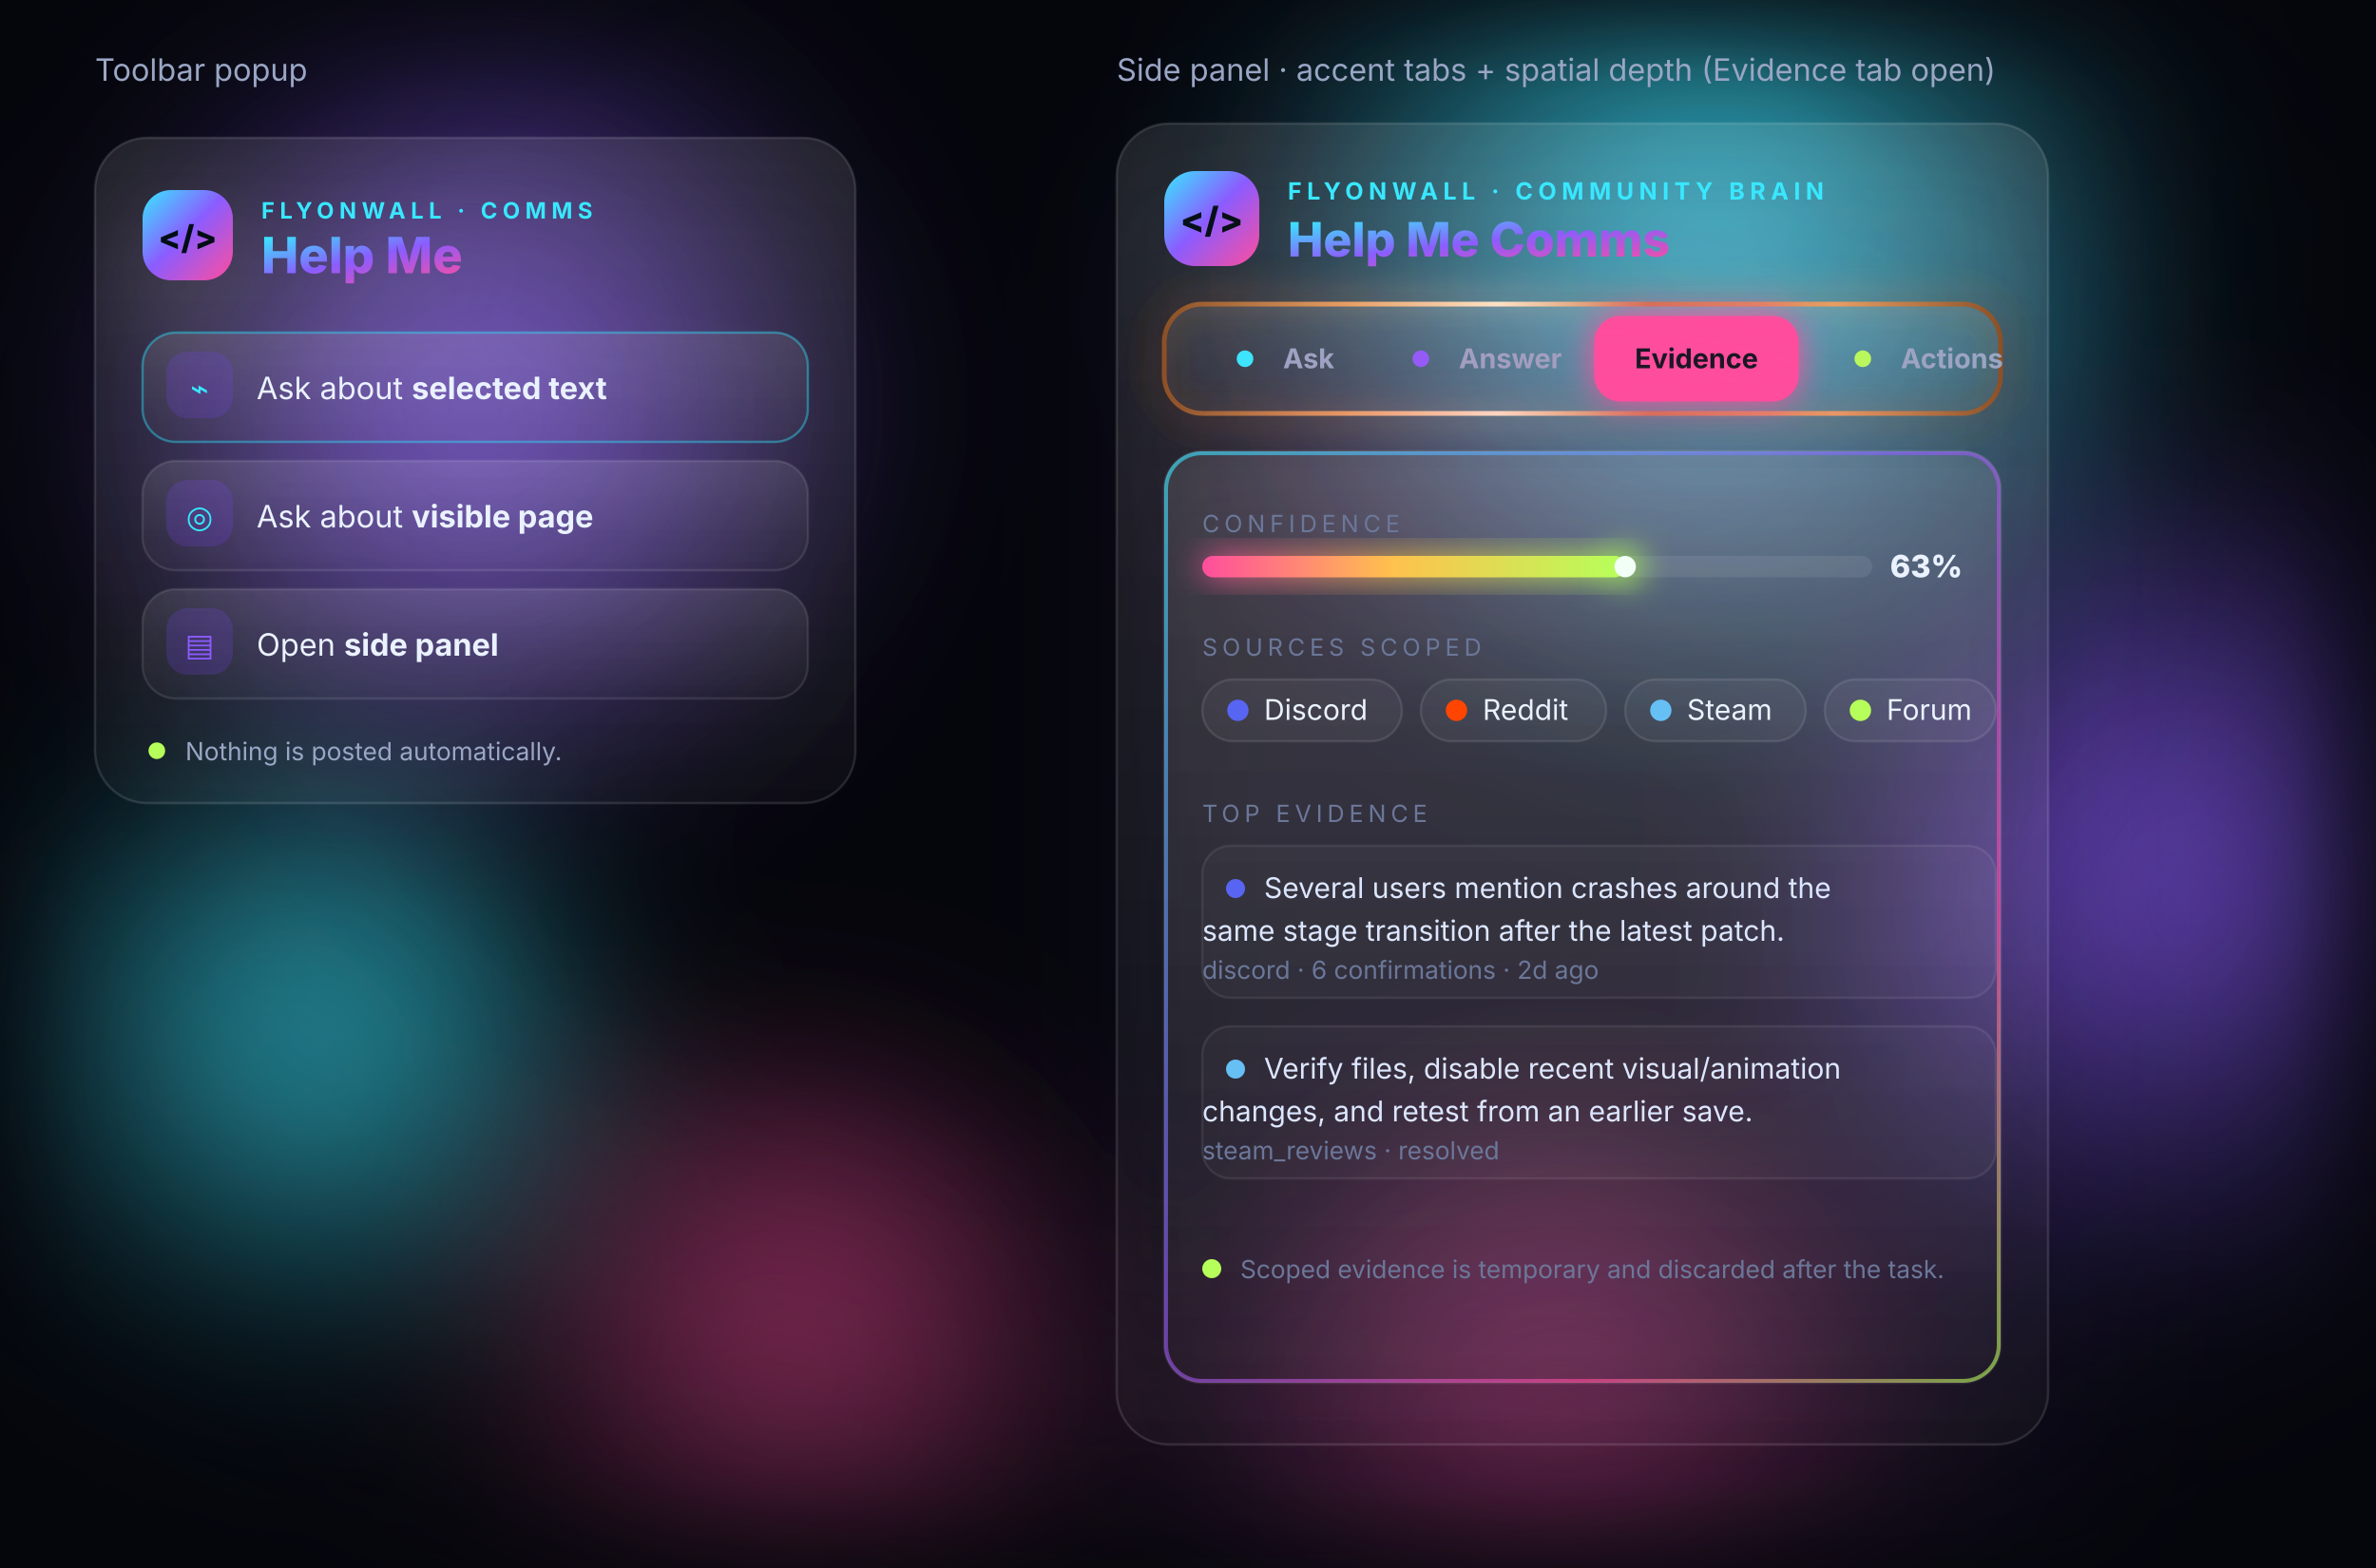
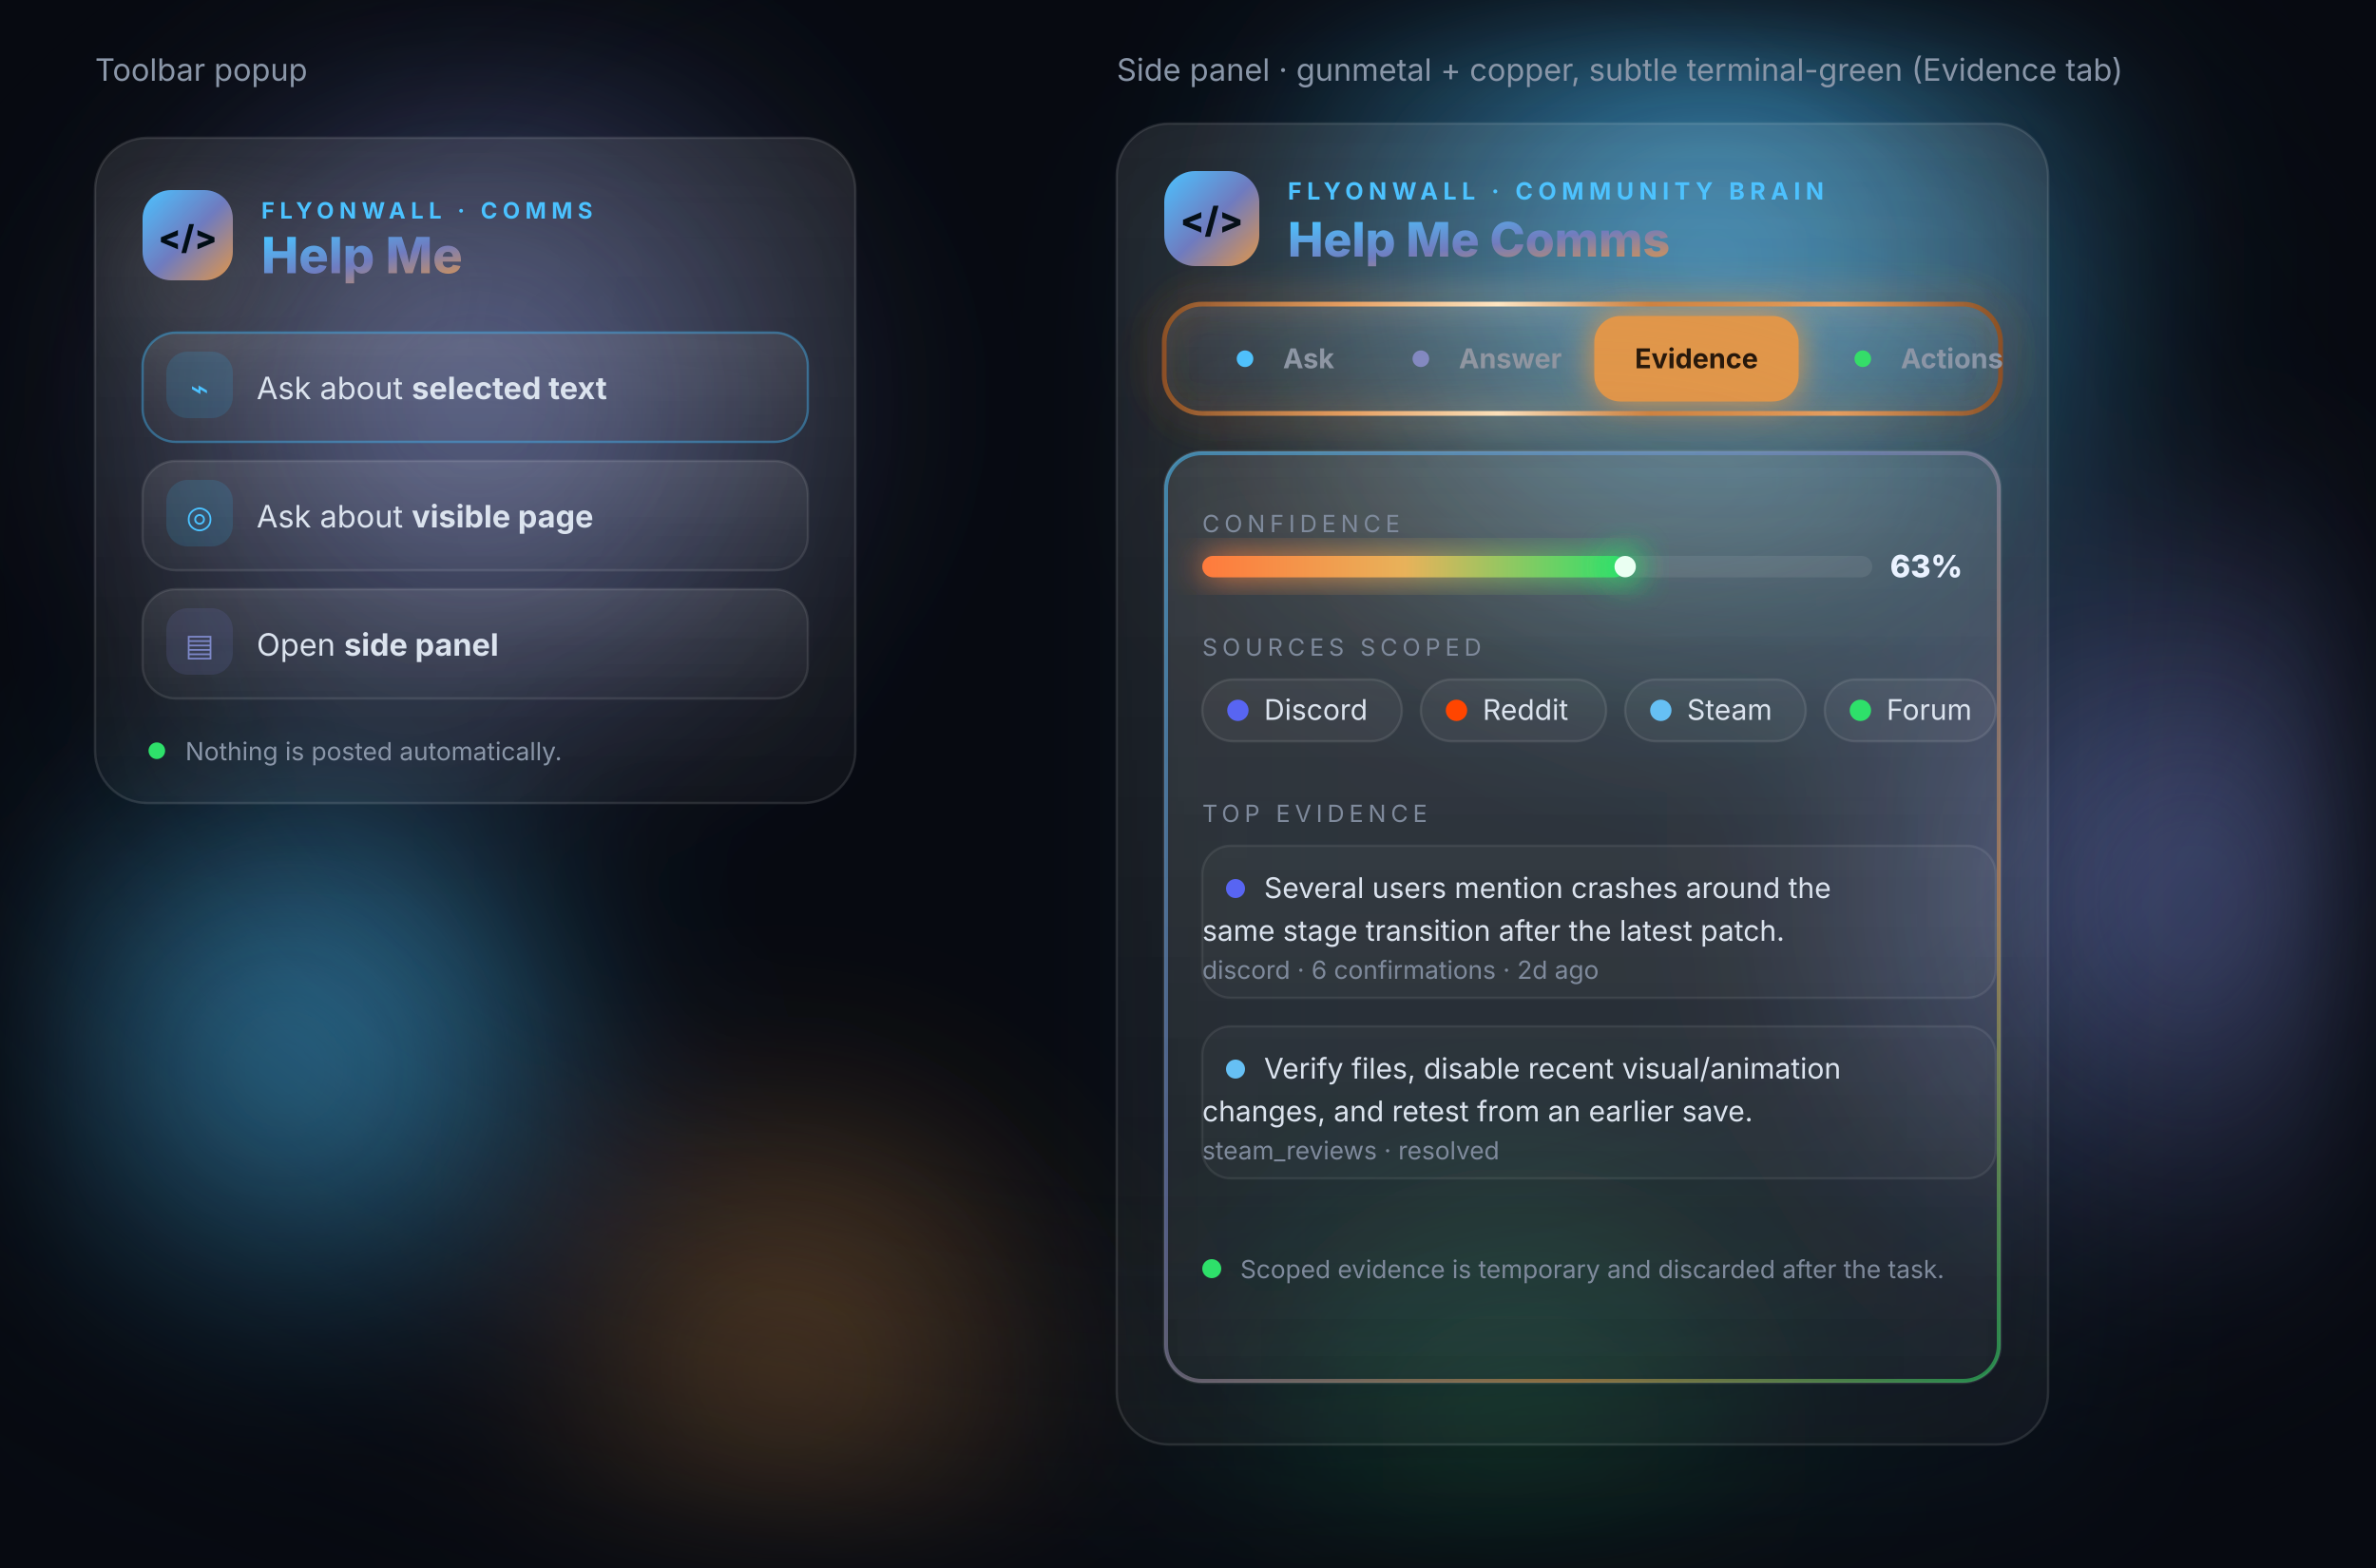
<svg xmlns="http://www.w3.org/2000/svg" width="1000" height="660" viewBox="0 0 1000 660" font-family="ui-sans-serif, -apple-system, 'Segoe UI', sans-serif">
  <defs>
    <radialGradient id="bc" cx="50%" cy="50%" r="50%">
-       <stop offset="0%" stop-color="#38e8ff" stop-opacity="0.95" />
-       <stop offset="100%" stop-color="#38e8ff" stop-opacity="0" />
+       <stop offset="0%" stop-color="#4cc2ff" stop-opacity="0.85" />
+       <stop offset="100%" stop-color="#4cc2ff" stop-opacity="0" />
    </radialGradient>
-     <radialGradient id="bv" cx="50%" cy="50%" r="50%">
-       <stop offset="0%" stop-color="#8b5cff" stop-opacity="0.95" />
-       <stop offset="100%" stop-color="#8b5cff" stop-opacity="0" />
+     <radialGradient id="bs" cx="50%" cy="50%" r="50%">
+       <stop offset="0%" stop-color="#6f7bbf" stop-opacity="0.8" />
+       <stop offset="100%" stop-color="#6f7bbf" stop-opacity="0" />
    </radialGradient>
-     <radialGradient id="bm" cx="50%" cy="50%" r="50%">
-       <stop offset="0%" stop-color="#ff4d9d" stop-opacity="0.9" />
-       <stop offset="100%" stop-color="#ff4d9d" stop-opacity="0" />
+     <radialGradient id="ba" cx="50%" cy="50%" r="50%">
+       <stop offset="0%" stop-color="#e0964a" stop-opacity="0.6" />
+       <stop offset="100%" stop-color="#e0964a" stop-opacity="0" />
+     </radialGradient>
+     <radialGradient id="bg" cx="50%" cy="50%" r="50%">
+       <stop offset="0%" stop-color="#2ee06a" stop-opacity="0.35" />
+       <stop offset="100%" stop-color="#2ee06a" stop-opacity="0" />
    </radialGradient>
    <linearGradient id="g" x1="0" y1="0" x2="1" y2="1">
-       <stop offset="0%" stop-color="#38e8ff" />
-       <stop offset="48%" stop-color="#8b5cff" />
-       <stop offset="100%" stop-color="#ff4d9d" />
+       <stop offset="0%" stop-color="#4cc2ff" />
+       <stop offset="52%" stop-color="#6f7bbf" />
+       <stop offset="100%" stop-color="#e0964a" />
    </linearGradient>
    <linearGradient id="mtr" x1="0" y1="0" x2="1" y2="0">
-       <stop offset="0%" stop-color="#ff4d9d" />
-       <stop offset="45%" stop-color="#ffc14d" />
-       <stop offset="100%" stop-color="#b6ff5a" />
+       <stop offset="0%" stop-color="#ff7a3c" />
+       <stop offset="48%" stop-color="#e8b25a" />
+       <stop offset="100%" stop-color="#2ee06a" />
    </linearGradient>
    <linearGradient id="gl" x1="0" y1="0" x2="0" y2="1">
-       <stop offset="0%" stop-color="#fff" stop-opacity="0.10" />
-       <stop offset="100%" stop-color="#fff" stop-opacity="0.02" />
+       <stop offset="0%" stop-color="#fff" stop-opacity="0.09" />
+       <stop offset="100%" stop-color="#fff" stop-opacity="0.025" />
    </linearGradient>
    <radialGradient id="vig" cx="50%" cy="36%" r="75%">
-       <stop offset="52%" stop-color="#05060c" stop-opacity="0" />
-       <stop offset="100%" stop-color="#05060c" stop-opacity="0.85" />
+       <stop offset="52%" stop-color="#070a11" stop-opacity="0" />
+       <stop offset="100%" stop-color="#070a11" stop-opacity="0.86" />
    </radialGradient>
    <filter id="soft" x="-60%" y="-60%" width="220%" height="220%">
      <feGaussianBlur stdDeviation="36" />
    </filter>
    <filter id="glow" x="-80%" y="-80%" width="260%" height="260%">
      <feGaussianBlur stdDeviation="7" />
    </filter>
    <filter id="drop" x="-50%" y="-50%" width="200%" height="200%">
-       <feDropShadow dx="0" dy="18" stdDeviation="20" flood-color="#000" flood-opacity="0.55" />
+       <feDropShadow dx="0" dy="18" stdDeviation="20" flood-color="#000" flood-opacity="0.6" />
    </filter>
    <linearGradient id="copper" x1="0" y1="0" x2="1" y2="0">
      <stop offset="0%" stop-color="#8a4f25" />
      <stop offset="22%" stop-color="#e6a062" />
      <stop offset="40%" stop-color="#ffe9c8" />
      <stop offset="58%" stop-color="#c77b3e" />
      <stop offset="80%" stop-color="#e6a062" />
      <stop offset="100%" stop-color="#8a4f25" />
    </linearGradient>
    <linearGradient id="neon" x1="0" y1="0" x2="1" y2="1">
-       <stop offset="0%" stop-color="#38e8ff" />
-       <stop offset="45%" stop-color="#8b5cff" />
-       <stop offset="75%" stop-color="#ff4d9d" />
-       <stop offset="100%" stop-color="#b6ff5a" />
+       <stop offset="0%" stop-color="#4cc2ff" />
+       <stop offset="42%" stop-color="#7d88c8" />
+       <stop offset="74%" stop-color="#e0964a" />
+       <stop offset="100%" stop-color="#2ee06a" />
    </linearGradient>
  </defs>
-   <rect width="1000" height="660" fill="#05060c" />
+   <rect width="1000" height="660" fill="#070a11" />
  <g filter="url(#soft)" opacity="0.9">
-     <circle cx="200" cy="170" r="180" fill="url(#bv)" />
+     <circle cx="200" cy="170" r="180" fill="url(#bs)" />
    <circle cx="120" cy="450" r="150" fill="url(#bc)" />
-     <circle cx="330" cy="580" r="150" fill="url(#bm)" />
+     <circle cx="330" cy="580" r="140" fill="url(#ba)" />
    <circle cx="720" cy="110" r="210" fill="url(#bc)" />
-     <circle cx="930" cy="380" r="200" fill="url(#bv)" />
-     <circle cx="660" cy="620" r="180" fill="url(#bm)" />
+     <circle cx="930" cy="380" r="200" fill="url(#bs)" />
+     <circle cx="640" cy="610" r="150" fill="url(#bg)" />
  </g>
  <rect width="1000" height="660" fill="url(#vig)" />
-   <text x="40" y="34" fill="#9aa6c4" font-size="13">Toolbar popup</text>
-   <text x="470" y="34" fill="#9aa6c4" font-size="13">Side panel · accent tabs + spatial depth (Evidence tab open)</text>
+   <text x="40" y="34" fill="#8a96a8" font-size="13">Toolbar popup</text>
+   <text x="470" y="34" fill="#8a96a8" font-size="13">Side panel · gunmetal + copper, subtle terminal-green (Evidence tab)</text>
  <g transform="translate(40,58)" filter="url(#drop)">
-     <rect width="320" height="280" rx="22" fill="url(#gl)" stroke="#fff" stroke-opacity="0.12" />
+     <rect width="320" height="280" rx="22" fill="url(#gl)" stroke="#fff" stroke-opacity="0.11" />
    <rect x="20" y="22" width="38" height="38" rx="12" fill="url(#g)" />
    <text x="39" y="47" text-anchor="middle" fill="#061018" font-size="14" font-weight="800">&lt;/&gt;</text>
-     <text x="70" y="34" fill="#38e8ff" font-size="9.5" letter-spacing="2.2" font-weight="700">FLYONWALL · COMMS</text>
+     <text x="70" y="34" fill="#4cc2ff" font-size="9.5" letter-spacing="2.2" font-weight="700">FLYONWALL · COMMS</text>
    <text x="70" y="57" font-size="21" font-weight="800" fill="url(#g)">Help Me</text>
-     <g font-size="13" fill="#eaf2ff">
+     <g font-size="13" fill="#dbe3ee">
      <g transform="translate(20,82)">
-         <rect width="280" height="46" rx="14" fill="url(#gl)" stroke="#38e8ff" stroke-opacity="0.4" />
-         <rect x="10" y="8" width="28" height="28" rx="9" fill="#8b5cff" fill-opacity="0.18" />
-         <text x="24" y="28" text-anchor="middle" fill="#38e8ff" font-size="13">⌁</text>
+         <rect width="280" height="46" rx="14" fill="url(#gl)" stroke="#4cc2ff" stroke-opacity="0.4" />
+         <rect x="10" y="8" width="28" height="28" rx="9" fill="#4cc2ff" fill-opacity="0.14" />
+         <text x="24" y="28" text-anchor="middle" fill="#4cc2ff" font-size="13">⌁</text>
        <text x="48" y="28">Ask about <tspan font-weight="700">selected text</tspan>
        </text>
      </g>
      <g transform="translate(20,136)">
        <rect width="280" height="46" rx="14" fill="url(#gl)" stroke="#fff" stroke-opacity="0.10" />
-         <rect x="10" y="8" width="28" height="28" rx="9" fill="#8b5cff" fill-opacity="0.18" />
-         <text x="24" y="28" text-anchor="middle" fill="#38e8ff" font-size="13">◎</text>
+         <rect x="10" y="8" width="28" height="28" rx="9" fill="#4cc2ff" fill-opacity="0.14" />
+         <text x="24" y="28" text-anchor="middle" fill="#4cc2ff" font-size="13">◎</text>
        <text x="48" y="28">Ask about <tspan font-weight="700">visible page</tspan>
        </text>
      </g>
      <g transform="translate(20,190)">
        <rect width="280" height="46" rx="14" fill="url(#gl)" stroke="#fff" stroke-opacity="0.10" />
-         <rect x="10" y="8" width="28" height="28" rx="9" fill="#8b5cff" fill-opacity="0.18" />
-         <text x="24" y="28" text-anchor="middle" fill="#8b5cff" font-size="13">▤</text>
+         <rect x="10" y="8" width="28" height="28" rx="9" fill="#7d88c8" fill-opacity="0.16" />
+         <text x="24" y="28" text-anchor="middle" fill="#7d88c8" font-size="13">▤</text>
        <text x="48" y="28">Open <tspan font-weight="700">side panel</tspan>
        </text>
      </g>
    </g>
-     <circle cx="26" cy="258" r="3.5" fill="#b6ff5a" />
-     <text x="38" y="262" fill="#9aa6c4" font-size="10.5">Nothing is posted automatically.</text>
+     <circle cx="26" cy="258" r="3.5" fill="#2ee06a" />
+     <text x="38" y="262" fill="#8a96a8" font-size="10.5">Nothing is posted automatically.</text>
  </g>
  <g transform="translate(470,52)">
-     <rect x="14" y="20" width="392" height="556" rx="24" fill="#8b5cff" opacity="0.06" filter="url(#soft)" />
+     <rect x="14" y="20" width="392" height="556" rx="24" fill="#4cc2ff" opacity="0.05" filter="url(#soft)" />
    <g filter="url(#drop)">
-       <rect width="392" height="556" rx="22" fill="url(#gl)" stroke="#fff" stroke-opacity="0.12" />
+       <rect width="392" height="556" rx="22" fill="url(#gl)" stroke="#fff" stroke-opacity="0.11" />
    </g>
    <rect x="20" y="20" width="40" height="40" rx="13" fill="url(#g)" />
    <text x="40" y="46" text-anchor="middle" fill="#061018" font-size="15" font-weight="800">&lt;/&gt;</text>
-     <text x="72" y="32" fill="#38e8ff" font-size="10" letter-spacing="2.2" font-weight="700">FLYONWALL · COMMUNITY BRAIN</text>
+     <text x="72" y="32" fill="#4cc2ff" font-size="10" letter-spacing="2.2" font-weight="700">FLYONWALL · COMMUNITY BRAIN</text>
    <text x="72" y="56" font-size="20" font-weight="800" fill="url(#g)">Help Me Comms</text>
    <g transform="translate(20,76)">
      <rect x="-2" y="-2" width="356" height="50" rx="18" fill="none" stroke="url(#copper)" stroke-opacity="0.55" stroke-width="4" filter="url(#glow)" />
      <rect width="352" height="46" rx="16" fill="url(#gl)" stroke="url(#copper)" stroke-width="2" filter="url(#drop)" />
-       <rect x="181" y="5" width="86" height="36" rx="11" fill="#ff4d9d" filter="url(#glow)" />
-       <rect x="181" y="5" width="86" height="36" rx="11" fill="#ff4d9d" />
+       <rect x="181" y="5" width="86" height="36" rx="11" fill="#e0964a" filter="url(#glow)" />
+       <rect x="181" y="5" width="86" height="36" rx="11" fill="#e0964a" />
      <g font-size="11.5" font-weight="700">
-         <circle cx="34" cy="23" r="3.5" fill="#38e8ff" />
-         <text x="50" y="27" fill="#9aa6c4">Ask</text>
-         <circle cx="108" cy="23" r="3.5" fill="#8b5cff" />
-         <text x="124" y="27" fill="#9aa6c4">Answer</text>
-         <text x="224" y="27" fill="#06121a" text-anchor="middle">Evidence</text>
-         <circle cx="294" cy="23" r="3.5" fill="#b6ff5a" />
-         <text x="310" y="27" fill="#9aa6c4">Actions</text>
+         <circle cx="34" cy="23" r="3.5" fill="#4cc2ff" />
+         <text x="50" y="27" fill="#8a96a8">Ask</text>
+         <circle cx="108" cy="23" r="3.5" fill="#7d88c8" />
+         <text x="124" y="27" fill="#8a96a8">Answer</text>
+         <text x="224" y="27" fill="#1a0f06" text-anchor="middle">Evidence</text>
+         <circle cx="294" cy="23" r="3.5" fill="#2ee06a" />
+         <text x="310" y="27" fill="#8a96a8">Actions</text>
      </g>
    </g>
-     <ellipse cx="196" cy="150" rx="150" ry="60" fill="#ff4d9d" opacity="0.16" filter="url(#soft)" />
+     <ellipse cx="196" cy="150" rx="150" ry="60" fill="#e0964a" opacity="0.13" filter="url(#soft)" />
    <g transform="translate(20,138)" filter="url(#drop)">
      <rect width="352" height="392" rx="16" fill="url(#gl)" stroke="#fff" stroke-opacity="0.10" />
-       <rect x="0.8" y="0.8" width="350.4" height="390.4" rx="15" fill="none" stroke="url(#neon)" stroke-width="1.6" stroke-opacity="0.6" />
+       <rect x="0.8" y="0.8" width="350.4" height="390.4" rx="15" fill="none" stroke="url(#neon)" stroke-width="1.6" stroke-opacity="0.55" />
    </g>
    <g transform="translate(20,138)">
-       <text x="16" y="34" fill="#6b7799" font-size="10" letter-spacing="2">CONFIDENCE</text>
+       <text x="16" y="34" fill="#7f8a9c" font-size="10" letter-spacing="2">CONFIDENCE</text>
      <rect x="16" y="44" width="282" height="9" rx="4.5" fill="#fff" fill-opacity="0.08" />
      <rect x="16" y="44" width="178" height="9" rx="4.5" fill="url(#mtr)" filter="url(#glow)" />
      <rect x="16" y="44" width="178" height="9" rx="4.5" fill="url(#mtr)" />
-       <circle cx="194" cy="48.5" r="7" fill="#b6ff5a" opacity="0.9" filter="url(#glow)" />
-       <circle cx="194" cy="48.5" r="4.5" fill="#f2fff6" />
+       <circle cx="194" cy="48.5" r="7" fill="#2ee06a" opacity="0.9" filter="url(#glow)" />
+       <circle cx="194" cy="48.5" r="4.5" fill="#eafff2" />
      <text x="336" y="53" text-anchor="end" fill="#eaf2ff" font-size="13" font-weight="800">63%</text>
-       <text x="16" y="86" fill="#6b7799" font-size="10" letter-spacing="2">SOURCES SCOPED</text>
-       <g font-size="12" fill="#eaf2ff">
+       <text x="16" y="86" fill="#7f8a9c" font-size="10" letter-spacing="2">SOURCES SCOPED</text>
+       <g font-size="12" fill="#dbe3ee">
        <rect x="16" y="96" width="84" height="26" rx="13" fill="#fff" fill-opacity="0.05" stroke="#fff" stroke-opacity="0.10" />
        <circle cx="31" cy="109" r="4.5" fill="#5865f2" />
        <text x="42" y="113">Discord</text>
        <rect x="108" y="96" width="78" height="26" rx="13" fill="#fff" fill-opacity="0.05" stroke="#fff" stroke-opacity="0.10" />
        <circle cx="123" cy="109" r="4.5" fill="#ff4500" />
        <text x="134" y="113">Reddit</text>
        <rect x="194" y="96" width="76" height="26" rx="13" fill="#fff" fill-opacity="0.05" stroke="#fff" stroke-opacity="0.10" />
        <circle cx="209" cy="109" r="4.5" fill="#66c0f4" />
        <text x="220" y="113">Steam</text>
        <rect x="278" y="96" width="72" height="26" rx="13" fill="#fff" fill-opacity="0.05" stroke="#fff" stroke-opacity="0.10" />
-         <circle cx="293" cy="109" r="4.5" fill="#b6ff5a" />
+         <circle cx="293" cy="109" r="4.5" fill="#2ee06a" />
        <text x="304" y="113">Forum</text>
      </g>
-       <text x="16" y="156" fill="#6b7799" font-size="10" letter-spacing="2">TOP EVIDENCE</text>
+       <text x="16" y="156" fill="#7f8a9c" font-size="10" letter-spacing="2">TOP EVIDENCE</text>
      <rect x="16" y="166" width="334" height="64" rx="12" fill="#fff" fill-opacity="0.03" stroke="#fff" stroke-opacity="0.08" />
      <circle cx="30" cy="184" r="4" fill="#5865f2" />
-       <text x="42" y="188" fill="#dce6ff" font-size="12">Several users mention crashes around the</text>
-       <text x="16" y="206" fill="#dce6ff" font-size="12">same stage transition after the latest patch.</text>
-       <text x="16" y="222" fill="#6b7799" font-size="10.5">discord · 6 confirmations · 2d ago</text>
+       <text x="42" y="188" fill="#dbe3ee" font-size="12">Several users mention crashes around the</text>
+       <text x="16" y="206" fill="#dbe3ee" font-size="12">same stage transition after the latest patch.</text>
+       <text x="16" y="222" fill="#7f8a9c" font-size="10.5">discord · 6 confirmations · 2d ago</text>
      <rect x="16" y="242" width="334" height="64" rx="12" fill="#fff" fill-opacity="0.03" stroke="#fff" stroke-opacity="0.08" />
      <circle cx="30" cy="260" r="4" fill="#66c0f4" />
-       <text x="42" y="264" fill="#dce6ff" font-size="12">Verify files, disable recent visual/animation</text>
-       <text x="16" y="282" fill="#dce6ff" font-size="12">changes, and retest from an earlier save.</text>
-       <text x="16" y="298" fill="#6b7799" font-size="10.5">steam_reviews · resolved</text>
-       <circle cx="20" cy="344" r="4" fill="#b6ff5a" />
-       <text x="32" y="348" fill="#6b7799" font-size="10.5">Scoped evidence is temporary and discarded after the task.</text>
+       <text x="42" y="264" fill="#dbe3ee" font-size="12">Verify files, disable recent visual/animation</text>
+       <text x="16" y="282" fill="#dbe3ee" font-size="12">changes, and retest from an earlier save.</text>
+       <text x="16" y="298" fill="#7f8a9c" font-size="10.5">steam_reviews · resolved</text>
+       <circle cx="20" cy="344" r="4" fill="#2ee06a" />
+       <text x="32" y="348" fill="#7f8a9c" font-size="10.5">Scoped evidence is temporary and discarded after the task.</text>
    </g>
  </g>
</svg>
